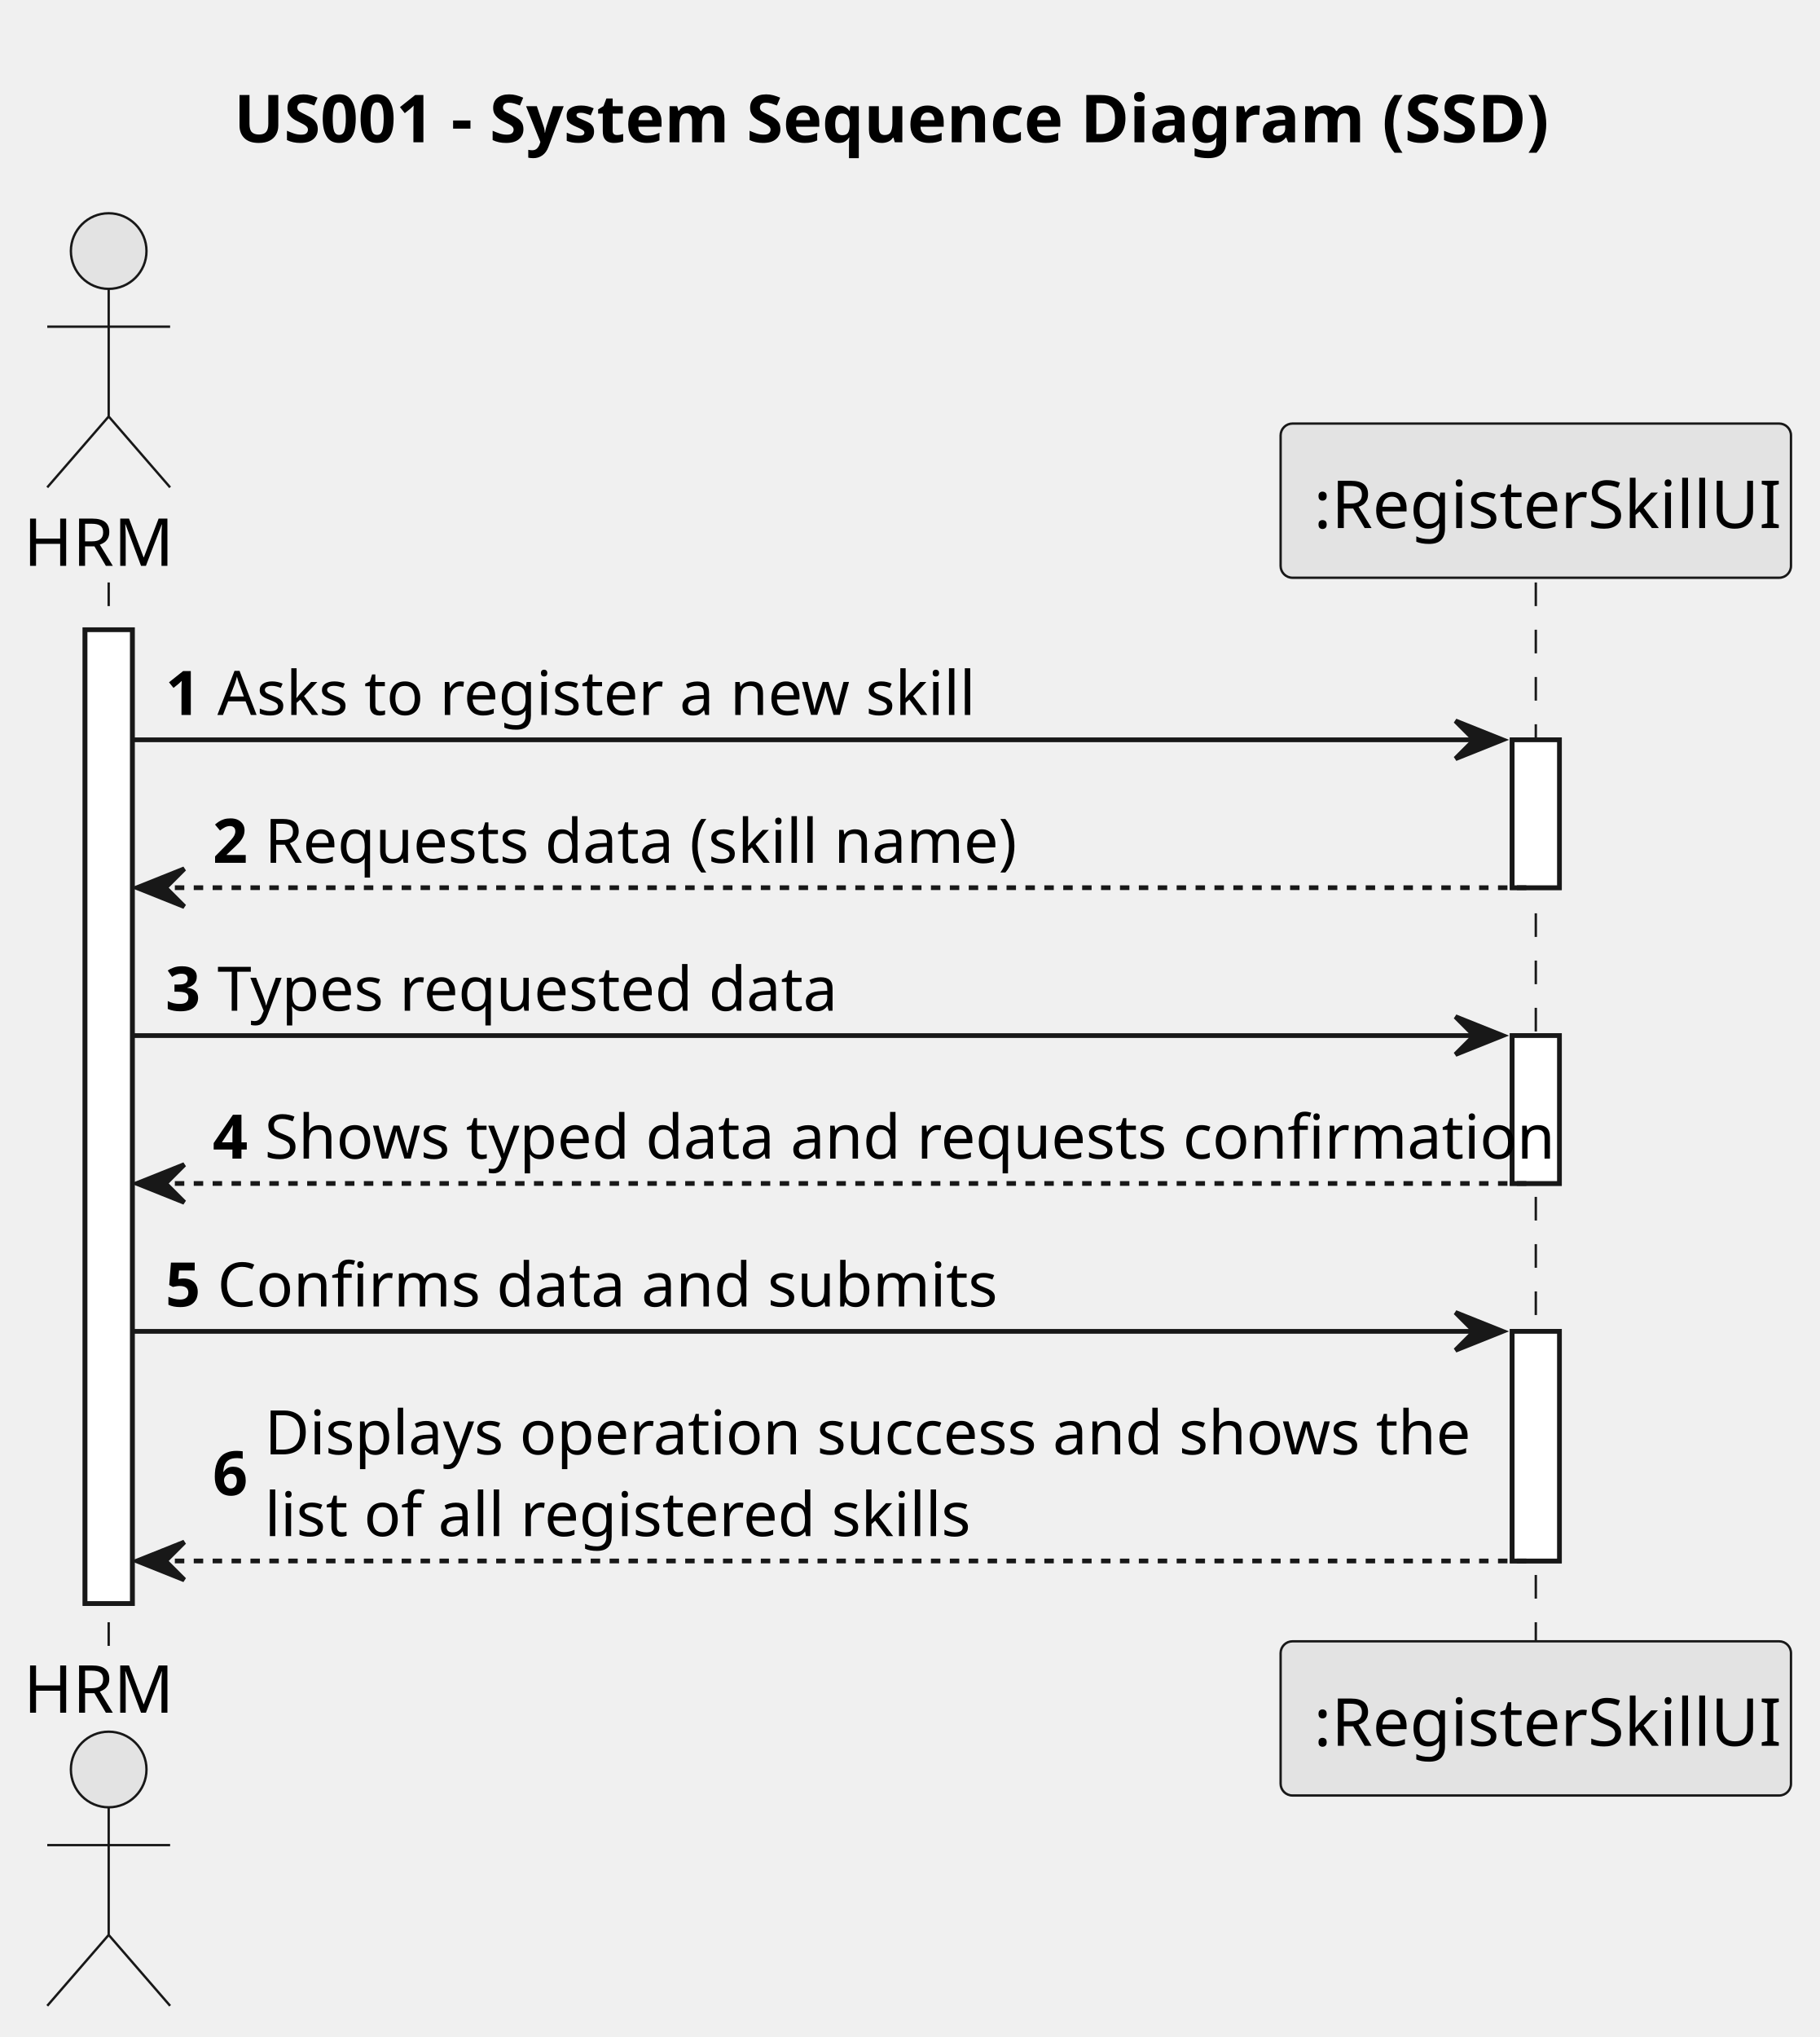
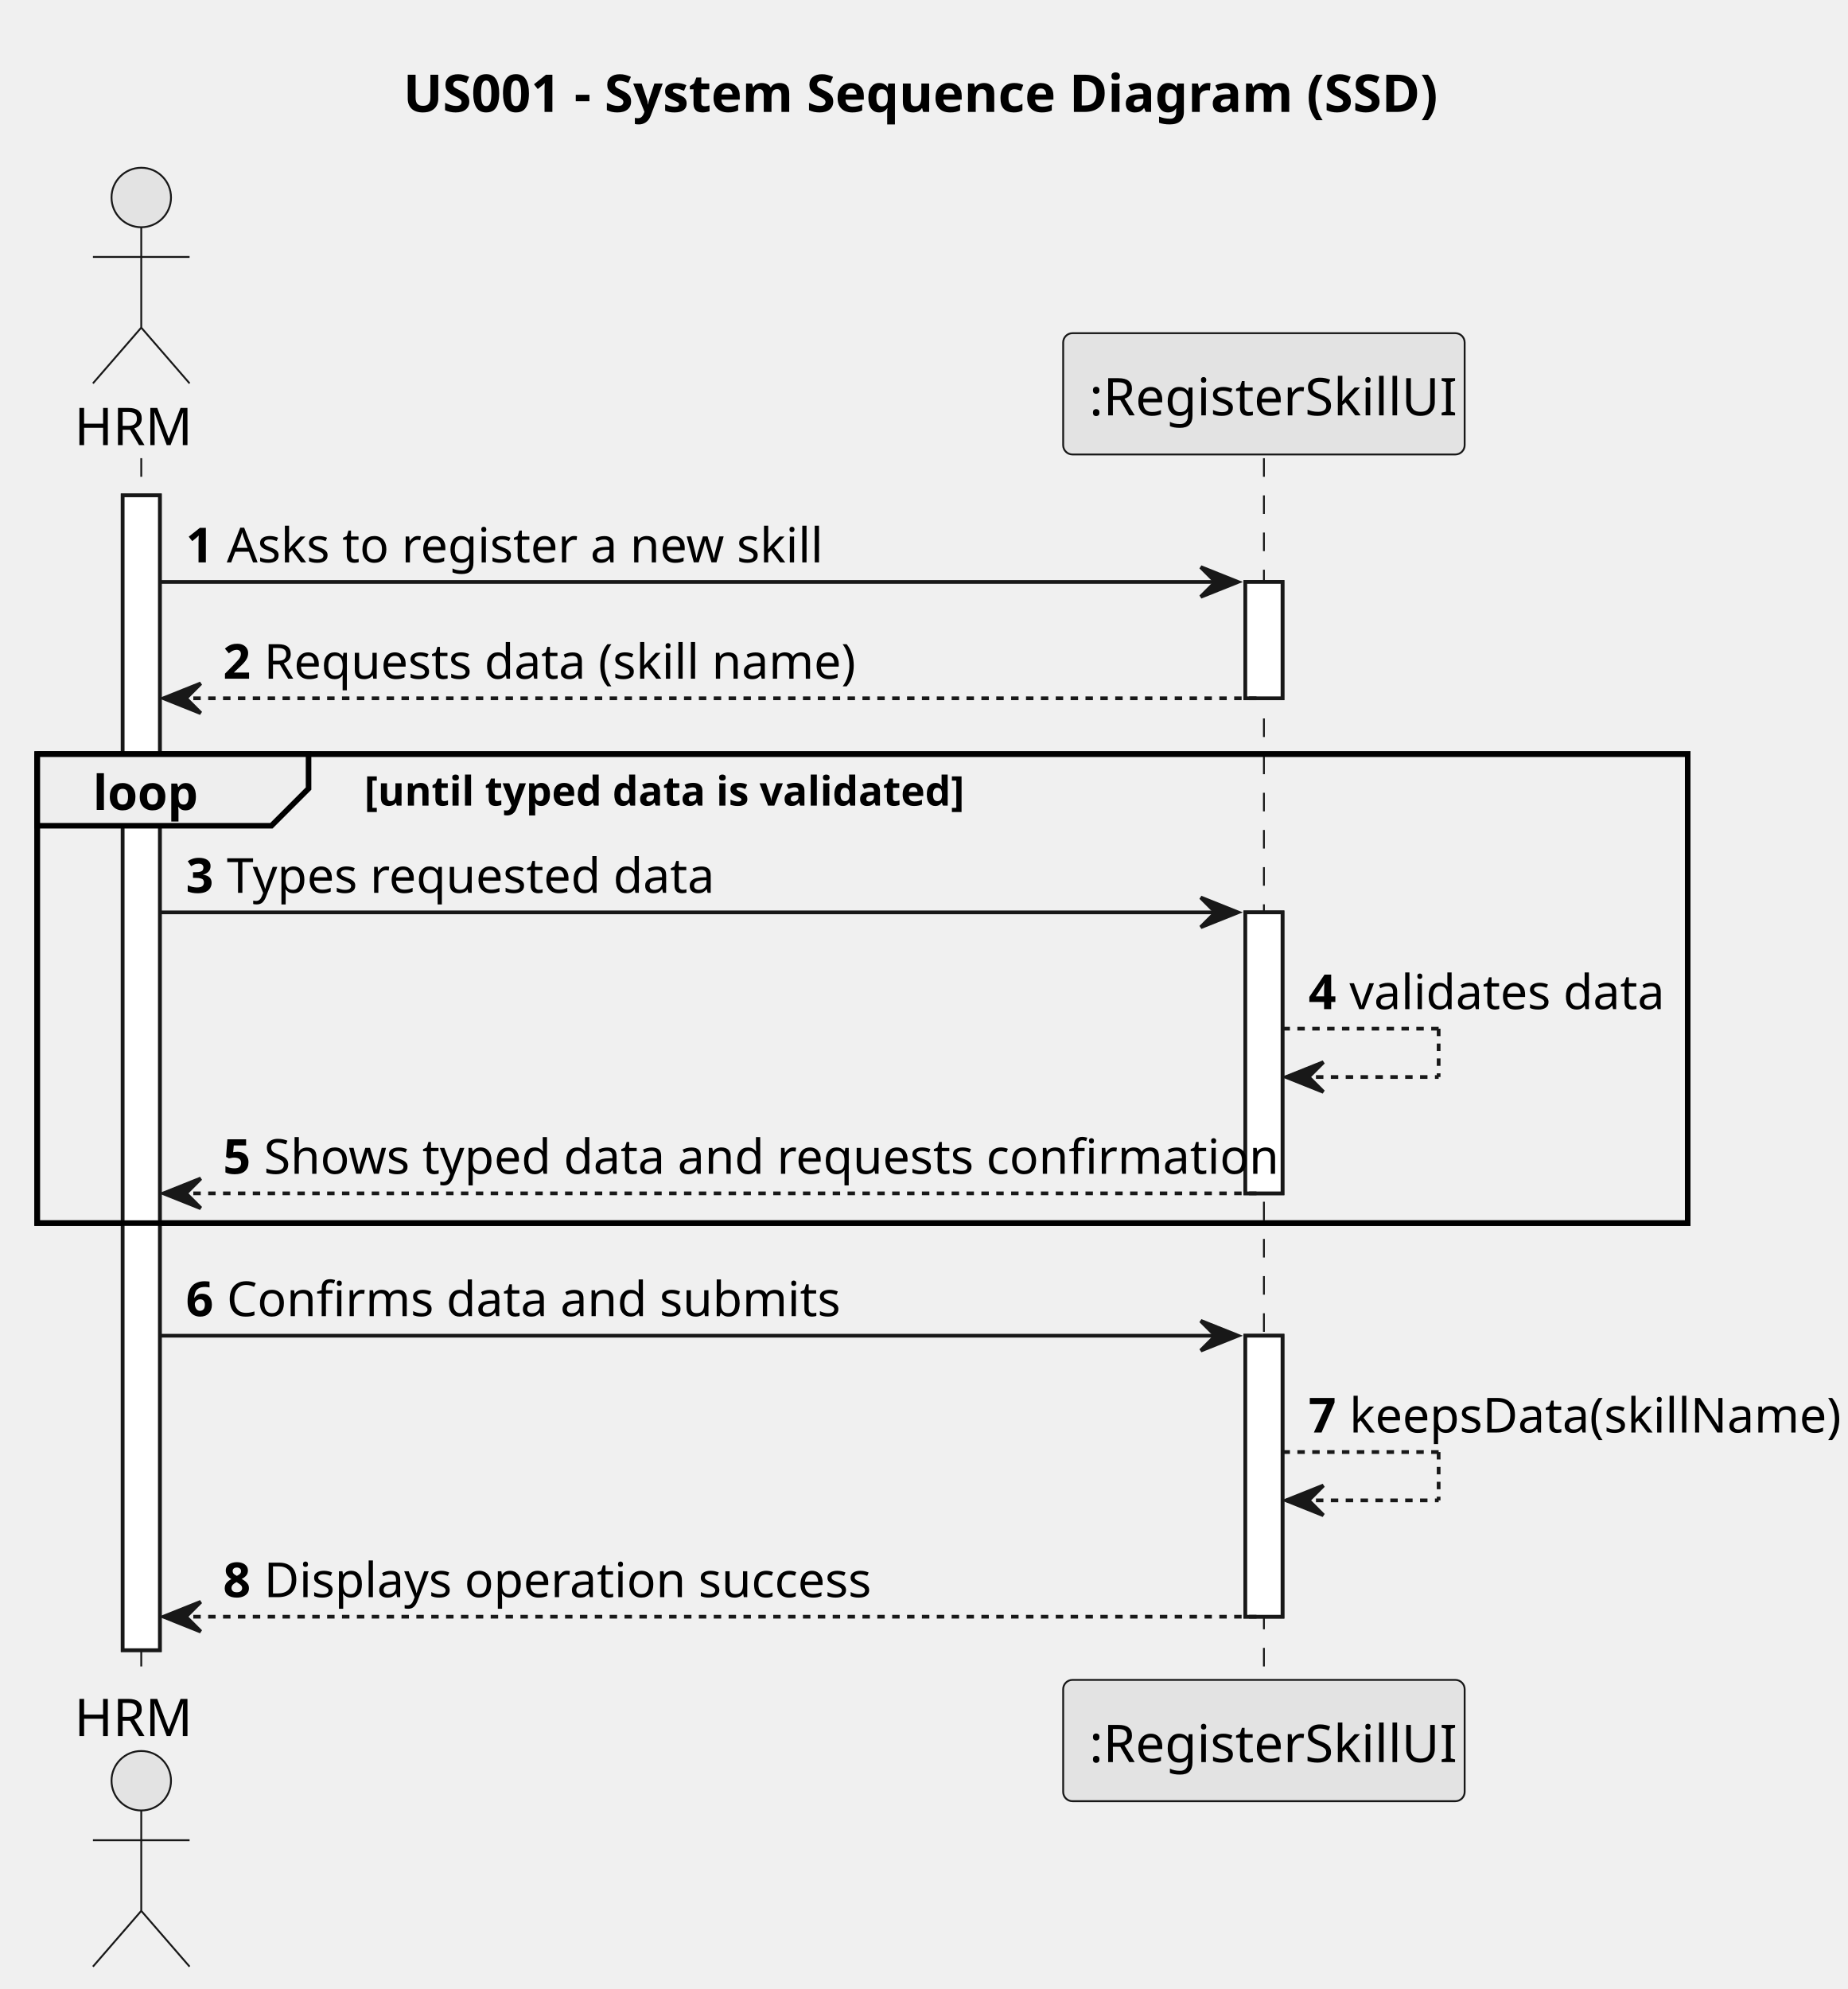
- <svg xmlns="http://www.w3.org/2000/svg" contentStyleType="text/css" height="431px" preserveAspectRatio="none" style="width:385px;height:431px;background:#FFFFFF;" version="1.1" viewBox="0 0 385 431" width="385px" zoomAndPan="magnify">
+ <svg xmlns="http://www.w3.org/2000/svg" contentStyleType="text/css" height="535px" preserveAspectRatio="none" style="width:497px;height:535px;background:#FFFFFF;" version="1.1" viewBox="0 0 497 535" width="497px" zoomAndPan="magnify">
  <defs />
  <g>
-     <text fill="#000000" font-family="sans-serif" font-size="14" font-weight="bold" lengthAdjust="spacing" textLength="284" x="49.5" y="30.107">US001 - System Sequence Diagram (SSD)</text>
-     <rect fill="#FFFFFF" height="206.037" style="stroke:#181818;stroke-width:1.0;" width="10" x="18" y="133.242" />
-     <rect fill="#FFFFFF" height="31.291" style="stroke:#181818;stroke-width:1.0;" width="10" x="320" y="156.533" />
-     <rect fill="#FFFFFF" height="31.291" style="stroke:#181818;stroke-width:1.0;" width="10" x="320" y="219.115" />
-     <rect fill="#FFFFFF" height="48.582" style="stroke:#181818;stroke-width:1.0;" width="10" x="320" y="281.697" />
-     <line style="stroke:#181818;stroke-width:0.5;stroke-dasharray:5.0,5.0;" x1="23" x2="23" y1="123.242" y2="348.279" />
-     <line style="stroke:#181818;stroke-width:0.5;stroke-dasharray:5.0,5.0;" x1="325" x2="325" y1="123.242" y2="348.279" />
-     <text fill="#000000" font-family="sans-serif" font-size="14" lengthAdjust="spacing" textLength="30" x="5" y="119.728">HRM</text>
-     <ellipse cx="23" cy="53.121" fill="#E3E3E3" rx="8" ry="8" style="stroke:#181818;stroke-width:0.5;" />
-     <path d="M23,61.121 L23,88.121 M10,69.121 L36,69.121 M23,88.121 L10,103.121 M23,88.121 L36,103.121 " fill="none" style="stroke:#181818;stroke-width:0.5;" />
-     <text fill="#000000" font-family="sans-serif" font-size="14" lengthAdjust="spacing" textLength="30" x="5" y="362.387">HRM</text>
-     <ellipse cx="23" cy="374.4" fill="#E3E3E3" rx="8" ry="8" style="stroke:#181818;stroke-width:0.5;" />
-     <path d="M23,382.4 L23,409.4 M10,390.4 L36,390.4 M23,409.4 L10,424.4 M23,409.4 L36,424.4 " fill="none" style="stroke:#181818;stroke-width:0.5;" />
-     <rect fill="#E3E3E3" height="32.621" rx="2.5" ry="2.5" style="stroke:#181818;stroke-width:0.5;" width="108" x="271" y="89.621" />
-     <text fill="#000000" font-family="sans-serif" font-size="14" lengthAdjust="spacing" textLength="94" x="278" y="111.728">:RegisterSkillUI</text>
-     <rect fill="#E3E3E3" height="32.621" rx="2.5" ry="2.5" style="stroke:#181818;stroke-width:0.5;" width="108" x="271" y="347.279" />
-     <text fill="#000000" font-family="sans-serif" font-size="14" lengthAdjust="spacing" textLength="94" x="278" y="369.387">:RegisterSkillUI</text>
-     <rect fill="#FFFFFF" height="206.037" style="stroke:#181818;stroke-width:1.0;" width="10" x="18" y="133.242" />
-     <rect fill="#FFFFFF" height="31.291" style="stroke:#181818;stroke-width:1.0;" width="10" x="320" y="156.533" />
-     <rect fill="#FFFFFF" height="31.291" style="stroke:#181818;stroke-width:1.0;" width="10" x="320" y="219.115" />
-     <rect fill="#FFFFFF" height="48.582" style="stroke:#181818;stroke-width:1.0;" width="10" x="320" y="281.697" />
-     <polygon fill="#181818" points="308,152.533,318,156.533,308,160.533,312,156.533" style="stroke:#181818;stroke-width:1.0;" />
-     <line style="stroke:#181818;stroke-width:1.0;" x1="28" x2="314" y1="156.533" y2="156.533" />
-     <text fill="#000000" font-family="sans-serif" font-size="13" font-weight="bold" lengthAdjust="spacing" textLength="7" x="35" y="151.27">1</text>
-     <text fill="#000000" font-family="sans-serif" font-size="13" lengthAdjust="spacing" textLength="157" x="46" y="151.27">Asks to register a new skill</text>
-     <polygon fill="#181818" points="39,183.824,29,187.824,39,191.824,35,187.824" style="stroke:#181818;stroke-width:1.0;" />
-     <line style="stroke:#181818;stroke-width:1.0;stroke-dasharray:2.0,2.0;" x1="33" x2="324" y1="187.824" y2="187.824" />
-     <text fill="#000000" font-family="sans-serif" font-size="13" font-weight="bold" lengthAdjust="spacing" textLength="7" x="45" y="182.561">2</text>
-     <text fill="#000000" font-family="sans-serif" font-size="13" lengthAdjust="spacing" textLength="155" x="56" y="182.561">Requests data (skill name)</text>
-     <polygon fill="#181818" points="308,215.115,318,219.115,308,223.115,312,219.115" style="stroke:#181818;stroke-width:1.0;" />
-     <line style="stroke:#181818;stroke-width:1.0;" x1="28" x2="314" y1="219.115" y2="219.115" />
-     <text fill="#000000" font-family="sans-serif" font-size="13" font-weight="bold" lengthAdjust="spacing" textLength="7" x="35" y="213.852">3</text>
-     <text fill="#000000" font-family="sans-serif" font-size="13" lengthAdjust="spacing" textLength="125" x="46" y="213.852">Types requested data</text>
-     <polygon fill="#181818" points="39,246.406,29,250.406,39,254.406,35,250.406" style="stroke:#181818;stroke-width:1.0;" />
-     <line style="stroke:#181818;stroke-width:1.0;stroke-dasharray:2.0,2.0;" x1="33" x2="324" y1="250.406" y2="250.406" />
-     <text fill="#000000" font-family="sans-serif" font-size="13" font-weight="bold" lengthAdjust="spacing" textLength="7" x="45" y="245.144">4</text>
-     <text fill="#000000" font-family="sans-serif" font-size="13" lengthAdjust="spacing" textLength="257" x="56" y="245.144">Shows typed data and requests confirmation</text>
-     <polygon fill="#181818" points="308,277.697,318,281.697,308,285.697,312,281.697" style="stroke:#181818;stroke-width:1.0;" />
-     <line style="stroke:#181818;stroke-width:1.0;" x1="28" x2="314" y1="281.697" y2="281.697" />
-     <text fill="#000000" font-family="sans-serif" font-size="13" font-weight="bold" lengthAdjust="spacing" textLength="7" x="35" y="276.435">5</text>
-     <text fill="#000000" font-family="sans-serif" font-size="13" lengthAdjust="spacing" textLength="155" x="46" y="276.435">Confirms data and submits</text>
-     <polygon fill="#181818" points="39,326.279,29,330.279,39,334.279,35,330.279" style="stroke:#181818;stroke-width:1.0;" />
-     <line style="stroke:#181818;stroke-width:1.0;stroke-dasharray:2.0,2.0;" x1="33" x2="324" y1="330.279" y2="330.279" />
-     <text fill="#000000" font-family="sans-serif" font-size="13" font-weight="bold" lengthAdjust="spacing" textLength="7" x="45" y="316.371">6</text>
-     <text fill="#000000" font-family="sans-serif" font-size="13" lengthAdjust="spacing" textLength="248" x="56" y="307.726">Displays operation success and shows the</text>
-     <text fill="#000000" font-family="sans-serif" font-size="13" lengthAdjust="spacing" textLength="143" x="56" y="325.017">list of all registered skills</text>
+     <text fill="#000000" font-family="sans-serif" font-size="14" font-weight="bold" lengthAdjust="spacing" textLength="284" x="108.5" y="30.107">US001 - System Sequence Diagram (SSD)</text>
+     <rect fill="#FFFFFF" height="310.619" style="stroke:#181818;stroke-width:1.0;" width="10" x="33" y="133.242" />
+     <rect fill="#FFFFFF" height="31.291" style="stroke:#181818;stroke-width:1.0;" width="10" x="335" y="156.533" />
+     <rect fill="#FFFFFF" height="75.582" style="stroke:#181818;stroke-width:1.0;" width="10" x="335" y="245.406" />
+     <rect fill="#FFFFFF" height="75.582" style="stroke:#181818;stroke-width:1.0;" width="10" x="335" y="359.279" />
+     <rect fill="none" height="126.164" style="stroke:#000000;stroke-width:1.5;" width="444" x="10" y="202.824" />
+     <line style="stroke:#181818;stroke-width:0.5;stroke-dasharray:5.0,5.0;" x1="38" x2="38" y1="123.242" y2="452.861" />
+     <line style="stroke:#181818;stroke-width:0.5;stroke-dasharray:5.0,5.0;" x1="340" x2="340" y1="123.242" y2="452.861" />
+     <text fill="#000000" font-family="sans-serif" font-size="14" lengthAdjust="spacing" textLength="30" x="20" y="119.728">HRM</text>
+     <ellipse cx="38" cy="53.121" fill="#E3E3E3" rx="8" ry="8" style="stroke:#181818;stroke-width:0.5;" />
+     <path d="M38,61.121 L38,88.121 M25,69.121 L51,69.121 M38,88.121 L25,103.121 M38,88.121 L51,103.121 " fill="none" style="stroke:#181818;stroke-width:0.5;" />
+     <text fill="#000000" font-family="sans-serif" font-size="14" lengthAdjust="spacing" textLength="30" x="20" y="466.969">HRM</text>
+     <ellipse cx="38" cy="478.982" fill="#E3E3E3" rx="8" ry="8" style="stroke:#181818;stroke-width:0.5;" />
+     <path d="M38,486.982 L38,513.982 M25,494.982 L51,494.982 M38,513.982 L25,528.982 M38,513.982 L51,528.982 " fill="none" style="stroke:#181818;stroke-width:0.5;" />
+     <rect fill="#E3E3E3" height="32.621" rx="2.5" ry="2.5" style="stroke:#181818;stroke-width:0.5;" width="108" x="286" y="89.621" />
+     <text fill="#000000" font-family="sans-serif" font-size="14" lengthAdjust="spacing" textLength="94" x="293" y="111.728">:RegisterSkillUI</text>
+     <rect fill="#E3E3E3" height="32.621" rx="2.5" ry="2.5" style="stroke:#181818;stroke-width:0.5;" width="108" x="286" y="451.861" />
+     <text fill="#000000" font-family="sans-serif" font-size="14" lengthAdjust="spacing" textLength="94" x="293" y="473.969">:RegisterSkillUI</text>
+     <rect fill="#FFFFFF" height="310.619" style="stroke:#181818;stroke-width:1.0;" width="10" x="33" y="133.242" />
+     <rect fill="#FFFFFF" height="31.291" style="stroke:#181818;stroke-width:1.0;" width="10" x="335" y="156.533" />
+     <rect fill="#FFFFFF" height="75.582" style="stroke:#181818;stroke-width:1.0;" width="10" x="335" y="245.406" />
+     <rect fill="#FFFFFF" height="75.582" style="stroke:#181818;stroke-width:1.0;" width="10" x="335" y="359.279" />
+     <polygon fill="#181818" points="323,152.533,333,156.533,323,160.533,327,156.533" style="stroke:#181818;stroke-width:1.0;" />
+     <line style="stroke:#181818;stroke-width:1.0;" x1="43" x2="329" y1="156.533" y2="156.533" />
+     <text fill="#000000" font-family="sans-serif" font-size="13" font-weight="bold" lengthAdjust="spacing" textLength="7" x="50" y="151.27">1</text>
+     <text fill="#000000" font-family="sans-serif" font-size="13" lengthAdjust="spacing" textLength="157" x="61" y="151.27">Asks to register a new skill</text>
+     <polygon fill="#181818" points="54,183.824,44,187.824,54,191.824,50,187.824" style="stroke:#181818;stroke-width:1.0;" />
+     <line style="stroke:#181818;stroke-width:1.0;stroke-dasharray:2.0,2.0;" x1="48" x2="339" y1="187.824" y2="187.824" />
+     <text fill="#000000" font-family="sans-serif" font-size="13" font-weight="bold" lengthAdjust="spacing" textLength="7" x="60" y="182.561">2</text>
+     <text fill="#000000" font-family="sans-serif" font-size="13" lengthAdjust="spacing" textLength="155" x="71" y="182.561">Requests data (skill name)</text>
+     <path d="M10,202.824 L83,202.824 L83,212.115 L73,222.115 L10,222.115 L10,202.824 " fill="#EEEEEE" style="stroke:#000000;stroke-width:1.5;" />
+     <rect fill="none" height="126.164" style="stroke:#000000;stroke-width:1.5;" width="444" x="10" y="202.824" />
+     <text fill="#000000" font-family="sans-serif" font-size="13" font-weight="bold" lengthAdjust="spacing" textLength="28" x="25" y="217.852">loop</text>
+     <text fill="#000000" font-family="sans-serif" font-size="11" font-weight="bold" lengthAdjust="spacing" textLength="157" x="98" y="216.694">[until typed data is validated]</text>
+     <polygon fill="#181818" points="323,241.406,333,245.406,323,249.406,327,245.406" style="stroke:#181818;stroke-width:1.0;" />
+     <line style="stroke:#181818;stroke-width:1.0;" x1="43" x2="329" y1="245.406" y2="245.406" />
+     <text fill="#000000" font-family="sans-serif" font-size="13" font-weight="bold" lengthAdjust="spacing" textLength="7" x="50" y="240.144">3</text>
+     <text fill="#000000" font-family="sans-serif" font-size="13" lengthAdjust="spacing" textLength="125" x="61" y="240.144">Types requested data</text>
+     <line style="stroke:#181818;stroke-width:1.0;stroke-dasharray:2.0,2.0;" x1="345" x2="387" y1="276.697" y2="276.697" />
+     <line style="stroke:#181818;stroke-width:1.0;stroke-dasharray:2.0,2.0;" x1="387" x2="387" y1="276.697" y2="289.697" />
+     <line style="stroke:#181818;stroke-width:1.0;stroke-dasharray:2.0,2.0;" x1="346" x2="387" y1="289.697" y2="289.697" />
+     <polygon fill="#181818" points="356,285.697,346,289.697,356,293.697,352,289.697" style="stroke:#181818;stroke-width:1.0;" />
+     <text fill="#000000" font-family="sans-serif" font-size="13" font-weight="bold" lengthAdjust="spacing" textLength="7" x="352" y="271.435">4</text>
+     <text fill="#000000" font-family="sans-serif" font-size="13" lengthAdjust="spacing" textLength="79" x="363" y="271.435">validates data</text>
+     <polygon fill="#181818" points="54,316.988,44,320.988,54,324.988,50,320.988" style="stroke:#181818;stroke-width:1.0;" />
+     <line style="stroke:#181818;stroke-width:1.0;stroke-dasharray:2.0,2.0;" x1="48" x2="339" y1="320.988" y2="320.988" />
+     <text fill="#000000" font-family="sans-serif" font-size="13" font-weight="bold" lengthAdjust="spacing" textLength="7" x="60" y="315.726">5</text>
+     <text fill="#000000" font-family="sans-serif" font-size="13" lengthAdjust="spacing" textLength="257" x="71" y="315.726">Shows typed data and requests confirmation</text>
+     <polygon fill="#181818" points="323,355.279,333,359.279,323,363.279,327,359.279" style="stroke:#181818;stroke-width:1.0;" />
+     <line style="stroke:#181818;stroke-width:1.0;" x1="43" x2="329" y1="359.279" y2="359.279" />
+     <text fill="#000000" font-family="sans-serif" font-size="13" font-weight="bold" lengthAdjust="spacing" textLength="7" x="50" y="354.017">6</text>
+     <text fill="#000000" font-family="sans-serif" font-size="13" lengthAdjust="spacing" textLength="155" x="61" y="354.017">Confirms data and submits</text>
+     <line style="stroke:#181818;stroke-width:1.0;stroke-dasharray:2.0,2.0;" x1="345" x2="387" y1="390.57" y2="390.57" />
+     <line style="stroke:#181818;stroke-width:1.0;stroke-dasharray:2.0,2.0;" x1="387" x2="387" y1="390.57" y2="403.57" />
+     <line style="stroke:#181818;stroke-width:1.0;stroke-dasharray:2.0,2.0;" x1="346" x2="387" y1="403.57" y2="403.57" />
+     <polygon fill="#181818" points="356,399.57,346,403.57,356,407.57,352,403.57" style="stroke:#181818;stroke-width:1.0;" />
+     <text fill="#000000" font-family="sans-serif" font-size="13" font-weight="bold" lengthAdjust="spacing" textLength="7" x="352" y="385.308">7</text>
+     <text fill="#000000" font-family="sans-serif" font-size="13" lengthAdjust="spacing" textLength="127" x="363" y="385.308">keepsData(skillName)</text>
+     <polygon fill="#181818" points="54,430.861,44,434.861,54,438.861,50,434.861" style="stroke:#181818;stroke-width:1.0;" />
+     <line style="stroke:#181818;stroke-width:1.0;stroke-dasharray:2.0,2.0;" x1="48" x2="339" y1="434.861" y2="434.861" />
+     <text fill="#000000" font-family="sans-serif" font-size="13" font-weight="bold" lengthAdjust="spacing" textLength="7" x="60" y="429.599">8</text>
+     <text fill="#000000" font-family="sans-serif" font-size="13" lengthAdjust="spacing" textLength="160" x="71" y="429.599">Displays operation success</text>
  </g>
</svg>
